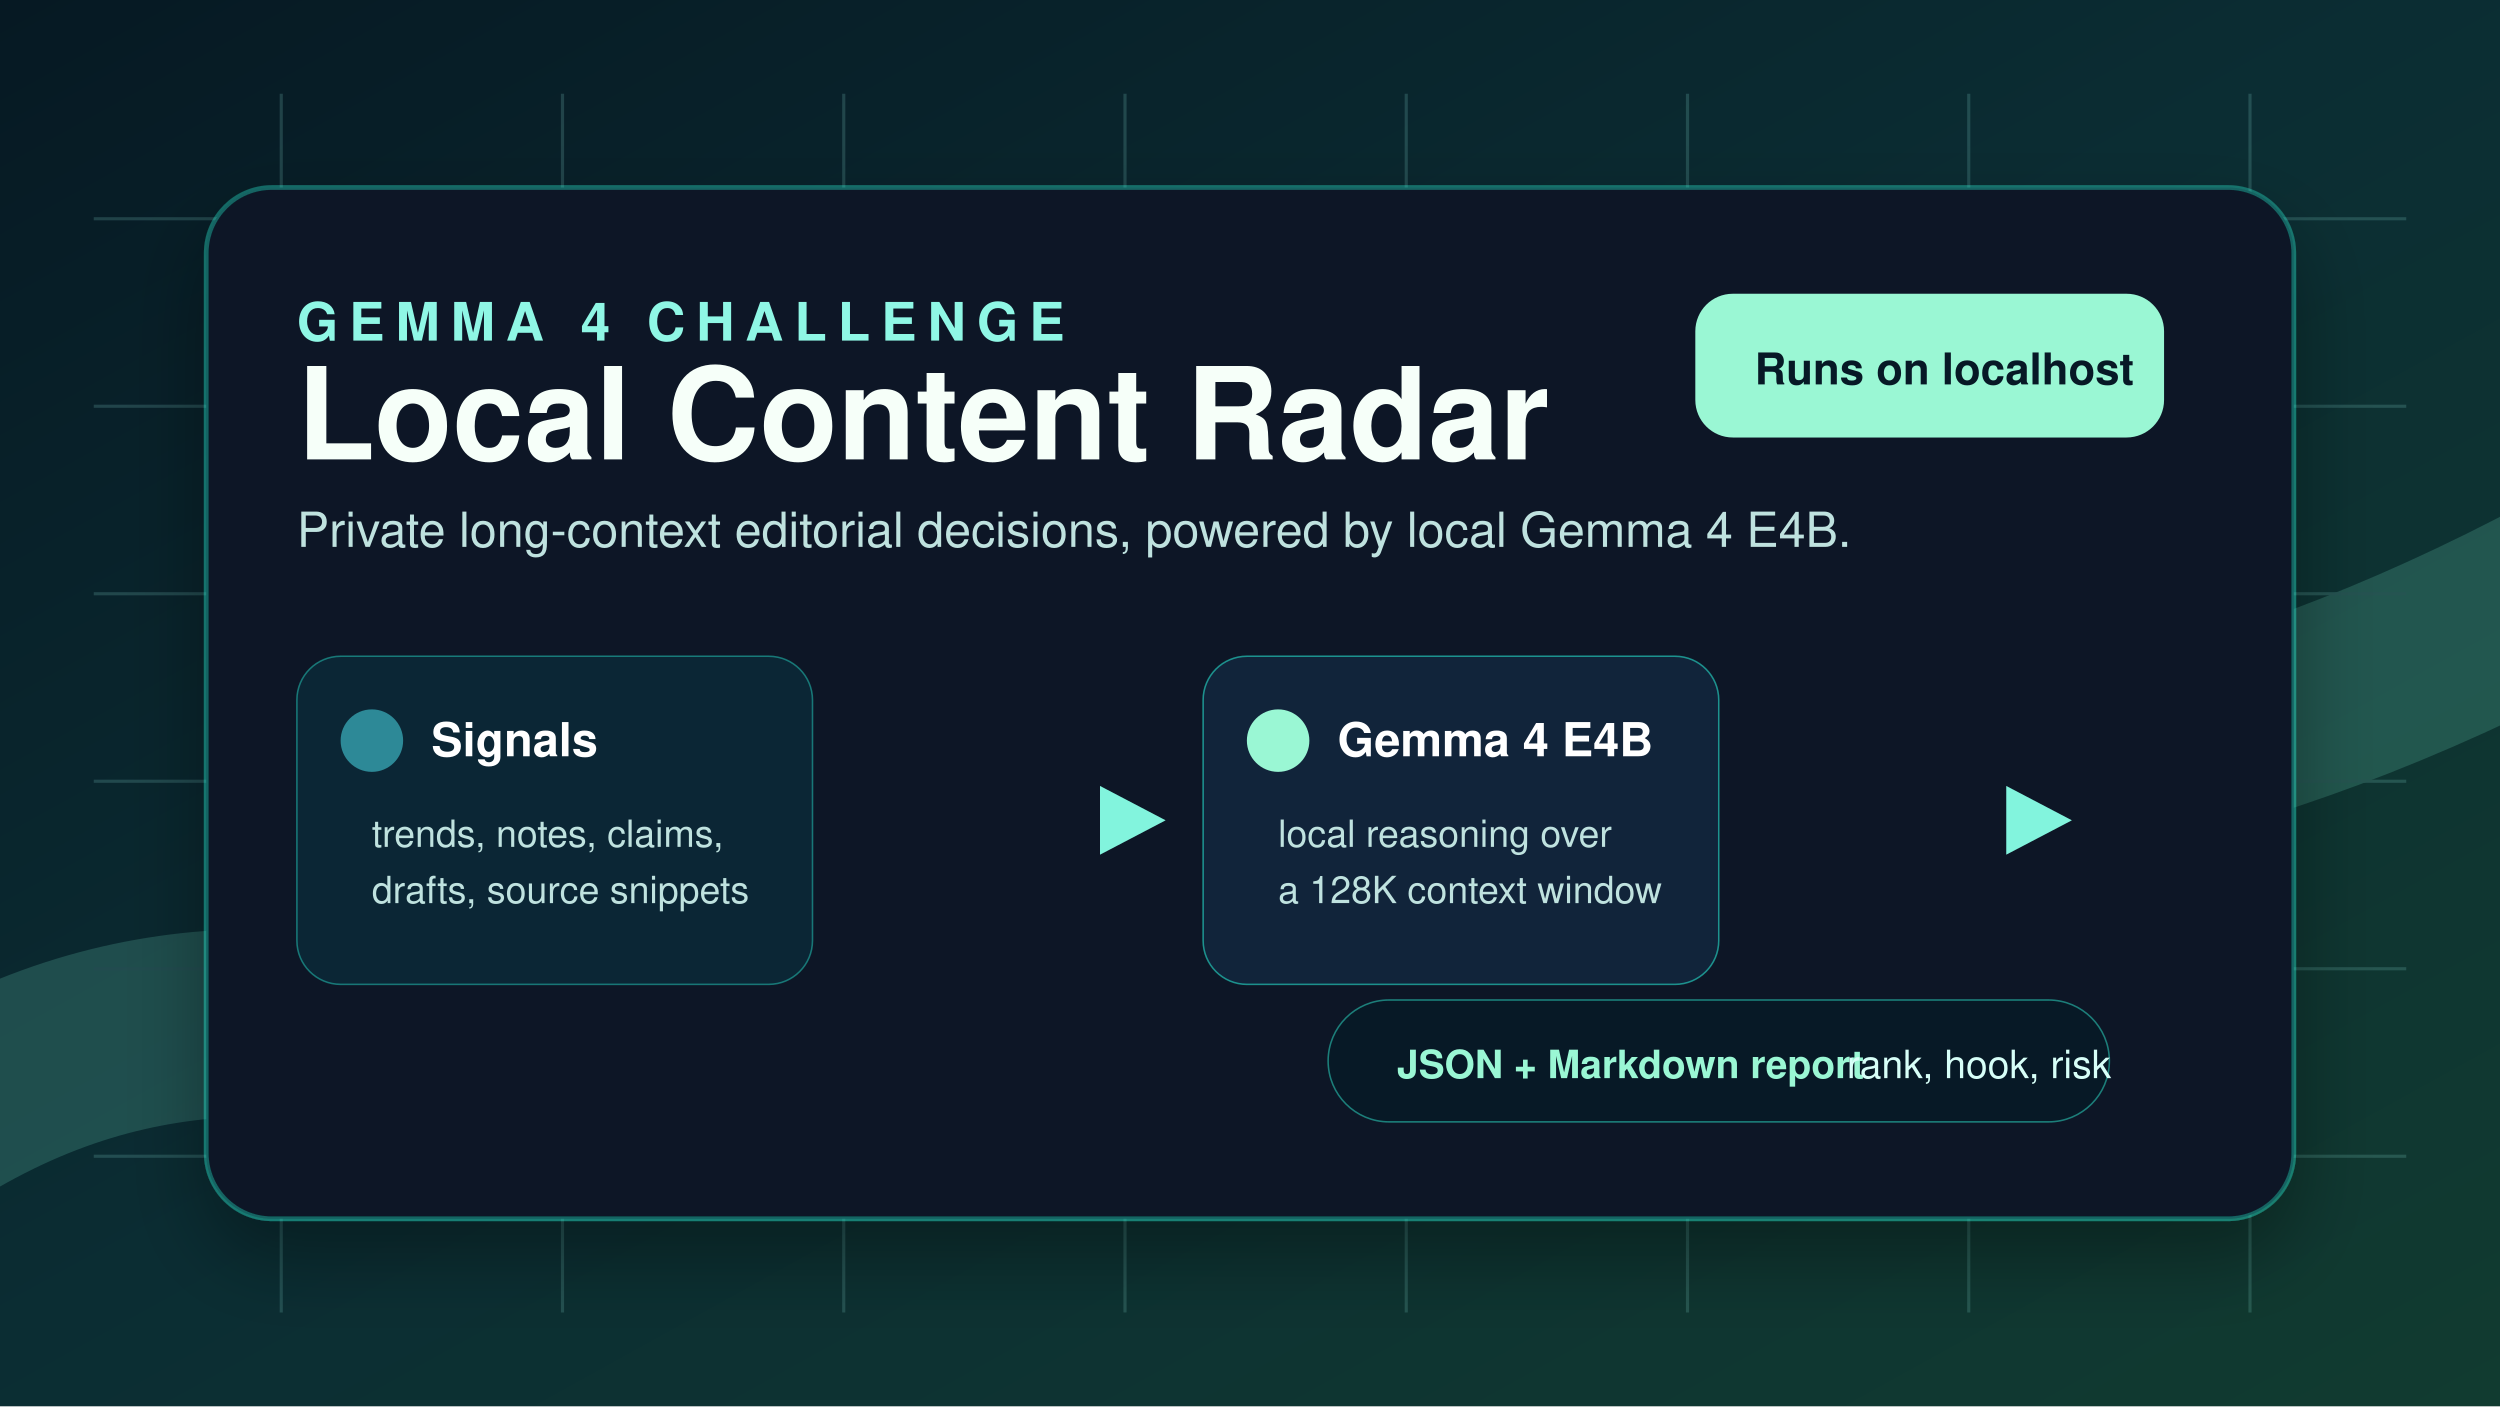
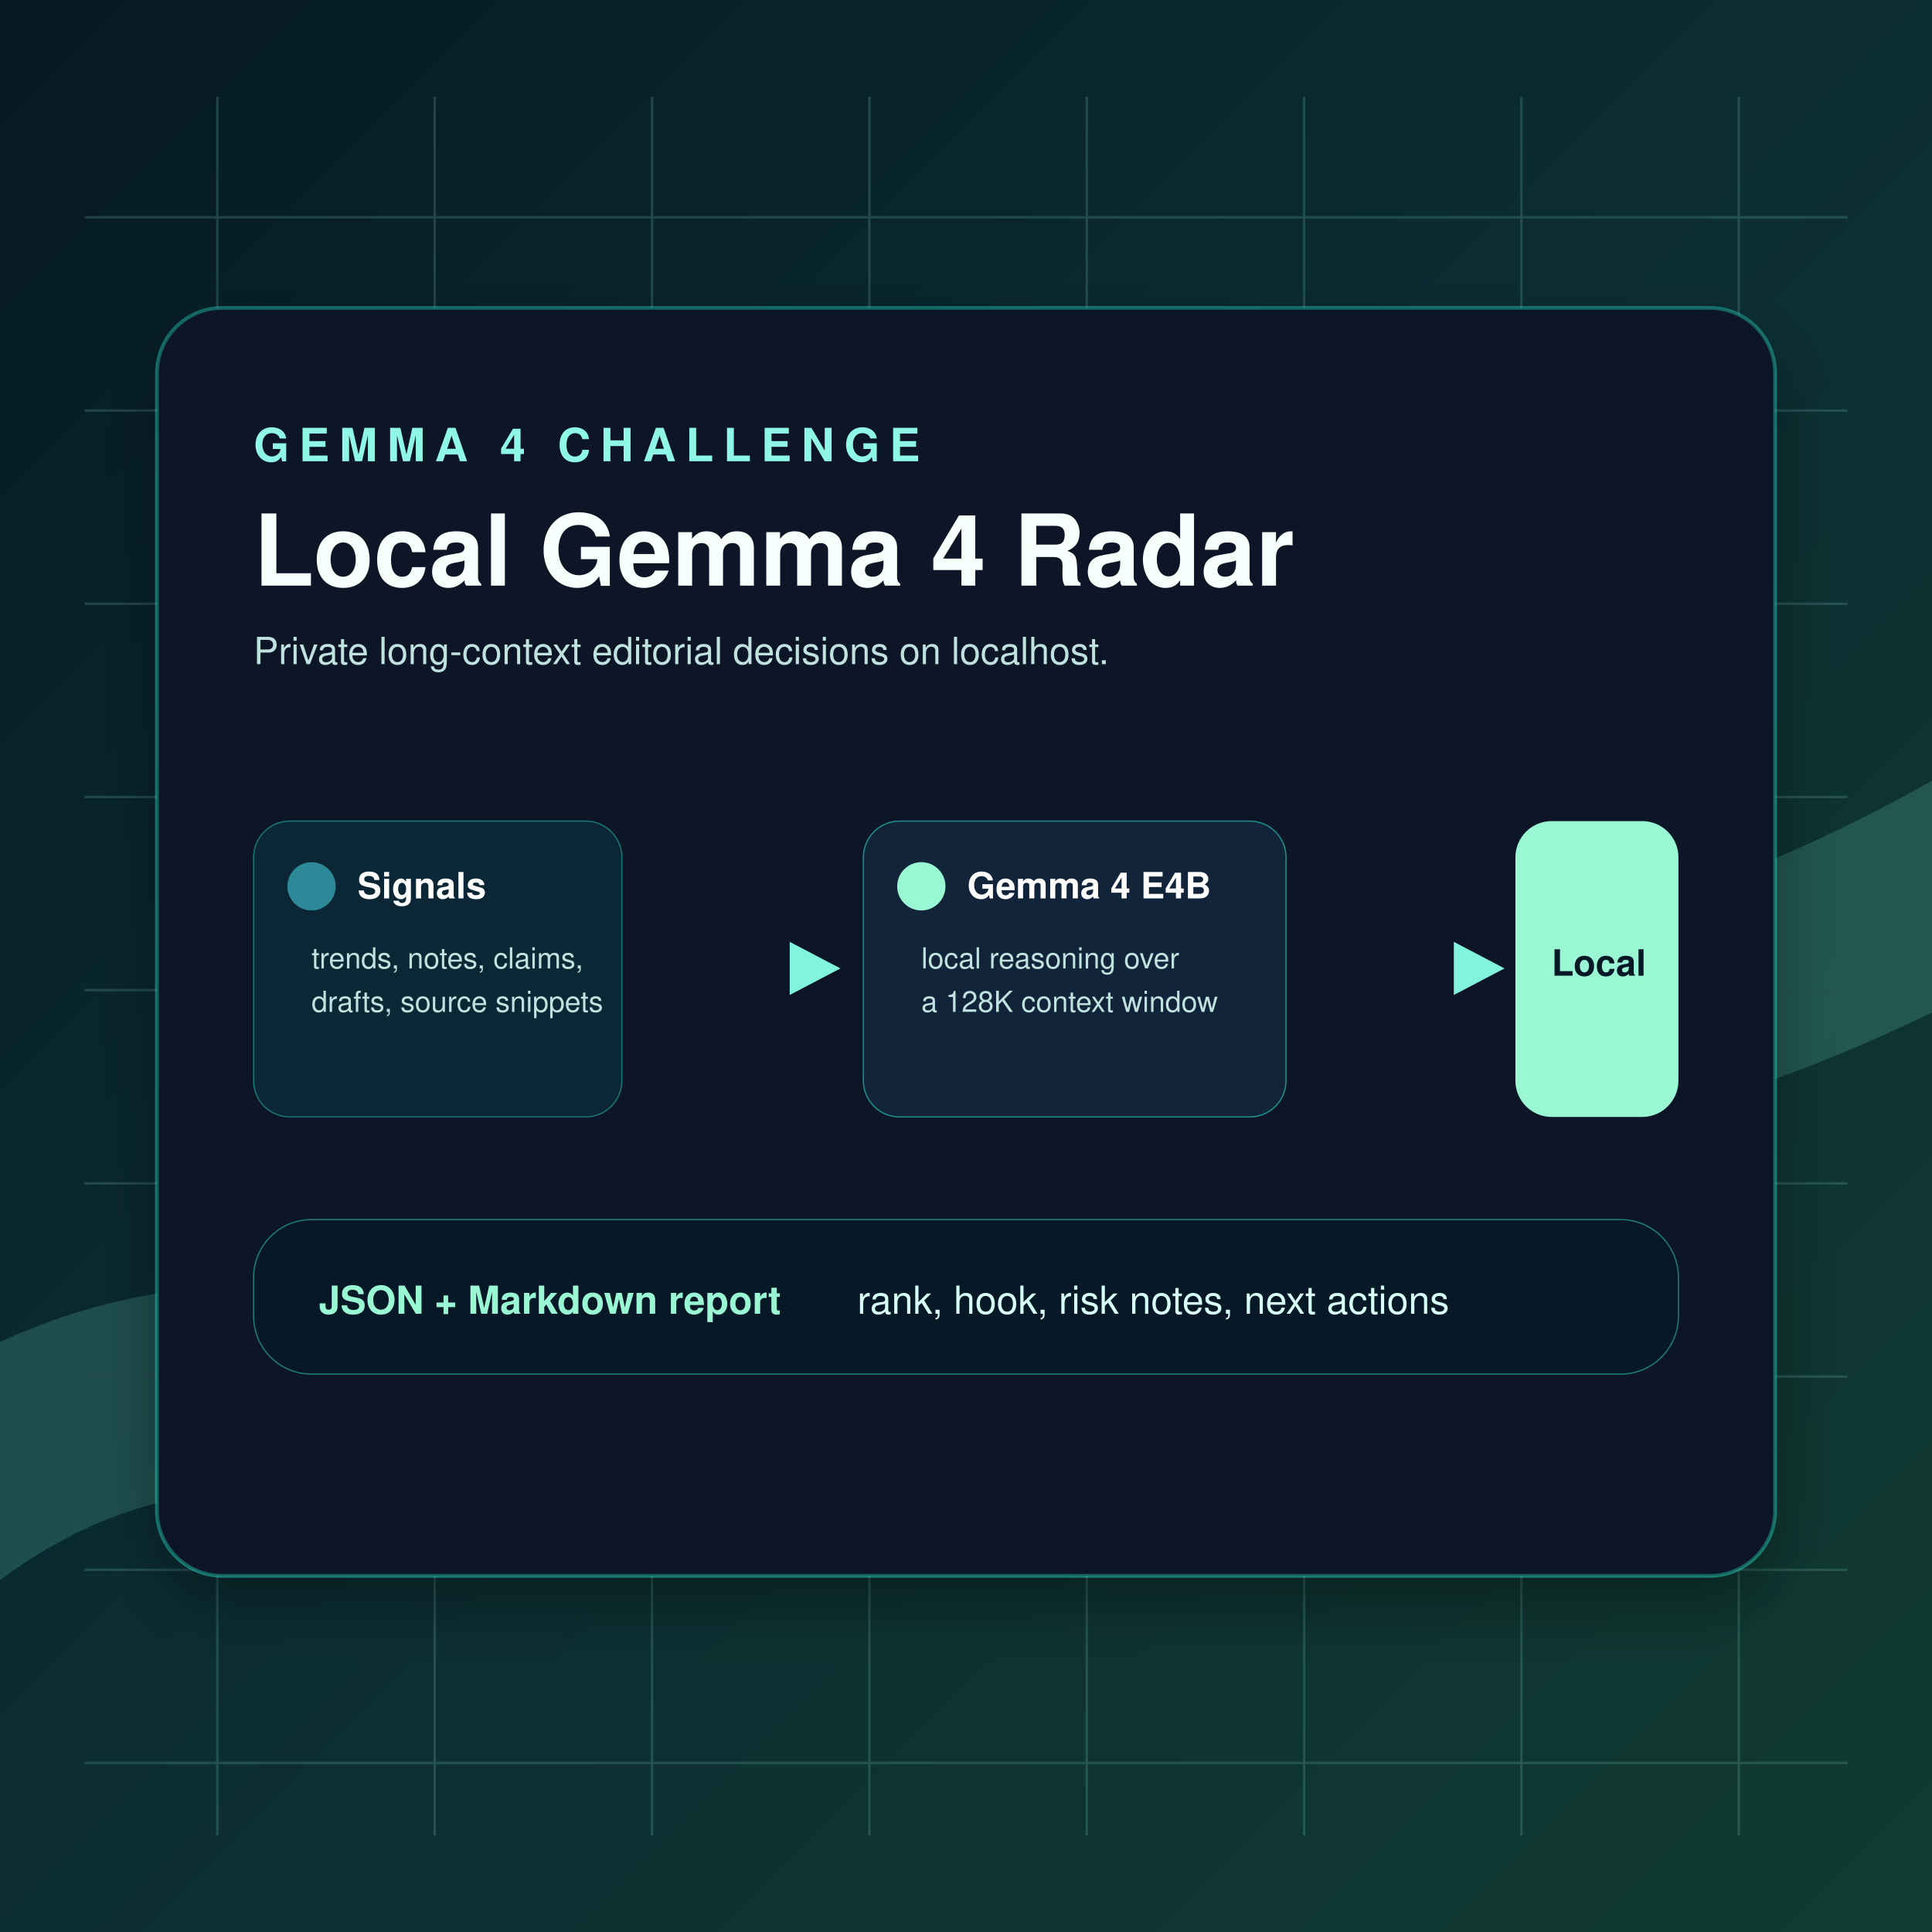
- <svg xmlns="http://www.w3.org/2000/svg" width="1600" height="900" viewBox="0 0 1600 900" role="img" aria-labelledby="title desc">
+ <svg xmlns="http://www.w3.org/2000/svg" width="1600" height="1600" viewBox="0 0 1600 1600" role="img" aria-labelledby="title desc">
  <defs>
    <linearGradient id="bg" x1="0" y1="0" x2="1" y2="1">
      <stop offset="0" stop-color="#061923" />
      <stop offset="0.48" stop-color="#0b2d33" />
      <stop offset="1" stop-color="#113b30" />
    </linearGradient>
    <linearGradient id="mint" x1="0" y1="0" x2="1" y2="1">
      <stop offset="0" stop-color="#9af7d4" />
      <stop offset="1" stop-color="#45d6f1" />
    </linearGradient>
    <filter id="shadow" x="-20%" y="-20%" width="140%" height="140%">
      <feDropShadow dx="0" dy="24" stdDeviation="26" flood-color="#000" flood-opacity="0.35" />
    </filter>
  </defs>
-   <rect width="1600" height="900" fill="url(#bg)" />
+   <rect width="1600" height="1600" fill="url(#bg)" />
  <g opacity="0.18">
-     <path d="M-80 740 C220 520 410 820 760 600 C1030 430 1220 620 1690 350" fill="none" stroke="#7df5d4" stroke-width="120" />
-     <path d="M60 140 H1540 M60 260 H1540 M60 380 H1540 M60 500 H1540 M60 620 H1540 M60 740 H1540" stroke="#8fe8de" stroke-width="2" />
-     <path d="M180 60 V840 M360 60 V840 M540 60 V840 M720 60 V840 M900 60 V840 M1080 60 V840 M1260 60 V840 M1440 60 V840" stroke="#8fe8de" stroke-width="2" />
+     <path d="M-110 1290 C220 980 450 1320 780 1030 C1050 790 1230 980 1710 680" fill="none" stroke="#7df5d4" stroke-width="170" />
+     <path d="M70 180 H1530 M70 340 H1530 M70 500 H1530 M70 660 H1530 M70 820 H1530 M70 980 H1530 M70 1140 H1530 M70 1300 H1530 M70 1460 H1530" stroke="#8fe8de" stroke-width="2" />
+     <path d="M180 80 V1520 M360 80 V1520 M540 80 V1520 M720 80 V1520 M900 80 V1520 M1080 80 V1520 M1260 80 V1520 M1440 80 V1520" stroke="#8fe8de" stroke-width="2" />
  </g>
-   <rect x="132" y="120" width="1336" height="660" rx="42" fill="#071926" stroke="#2ee6ce" stroke-opacity="0.36" stroke-width="3" filter="url(#shadow)" />
-   <text x="190" y="218" fill="#8ff7e5" font-family="Avenir Next, Helvetica, Arial, sans-serif" font-size="34" font-weight="800" letter-spacing="7">GEMMA 4 CHALLENGE</text>
-   <text x="190" y="294" fill="#f6fff9" font-family="Avenir Next, Helvetica, Arial, sans-serif" font-size="82" font-weight="900">Local Content Radar</text>
-   <text x="190" y="350" fill="#bfe2df" font-family="Avenir Next, Helvetica, Arial, sans-serif" font-size="31">Private long-context editorial decisions, powered by local Gemma 4 E4B.</text>
-   <g transform="translate(190 420)">
-     <rect width="330" height="210" rx="28" fill="#0b2635" stroke="#26e6d1" stroke-opacity="0.45" />
+   <rect x="130" y="255" width="1340" height="1050" rx="54" fill="#071926" stroke="#2ee6ce" stroke-opacity="0.36" stroke-width="3" filter="url(#shadow)" />
+   <text x="210" y="382" fill="#8ff7e5" font-family="Avenir Next, Helvetica, Arial, sans-serif" font-size="38" font-weight="800" letter-spacing="8">GEMMA 4 CHALLENGE</text>
+   <text x="210" y="485" fill="#f6fff9" font-family="Avenir Next, Helvetica, Arial, sans-serif" font-size="82" font-weight="900">Local Gemma 4 Radar</text>
+   <text x="210" y="550" fill="#bfe2df" font-family="Avenir Next, Helvetica, Arial, sans-serif" font-size="31">Private long-context editorial decisions on localhost.</text>
+   <g transform="translate(210 680)">
+     <rect width="305" height="245" rx="30" fill="#0b2635" stroke="#26e6d1" stroke-opacity="0.45" />
    <circle cx="48" cy="54" r="20" fill="#49dbe7" opacity="0.55" />
    <text x="86" y="64" fill="#ffffff" font-family="Avenir Next, Helvetica, Arial, sans-serif" font-size="30" font-weight="900">Signals</text>
    <text x="48" y="122" fill="#bfe2df" font-family="Avenir Next, Helvetica, Arial, sans-serif" font-size="24">trends, notes, claims,</text>
    <text x="48" y="158" fill="#bfe2df" font-family="Avenir Next, Helvetica, Arial, sans-serif" font-size="24">drafts, source snippets</text>
  </g>
-   <path d="M550 525 H710" stroke="url(#mint)" stroke-width="8" stroke-linecap="round" />
-   <path d="M704 503 L746 525 L704 547 Z" fill="#82f4dd" />
-   <g transform="translate(770 420)">
-     <rect width="330" height="210" rx="28" fill="#11243a" stroke="#26e6d1" stroke-opacity="0.58" />
+   <path d="M545 802 H660" stroke="url(#mint)" stroke-width="8" stroke-linecap="round" />
+   <path d="M654 780 L696 802 L654 824 Z" fill="#82f4dd" />
+   <g transform="translate(715 680)">
+     <rect width="350" height="245" rx="30" fill="#11243a" stroke="#26e6d1" stroke-opacity="0.58" />
    <circle cx="48" cy="54" r="20" fill="#9af7d4" />
    <text x="86" y="64" fill="#ffffff" font-family="Avenir Next, Helvetica, Arial, sans-serif" font-size="30" font-weight="900">Gemma 4 E4B</text>
    <text x="48" y="122" fill="#bfe2df" font-family="Avenir Next, Helvetica, Arial, sans-serif" font-size="24">local reasoning over</text>
    <text x="48" y="158" fill="#bfe2df" font-family="Avenir Next, Helvetica, Arial, sans-serif" font-size="24">a 128K context window</text>
  </g>
-   <path d="M1130 525 H1290" stroke="url(#mint)" stroke-width="8" stroke-linecap="round" />
-   <path d="M1284 503 L1326 525 L1284 547 Z" fill="#82f4dd" />
-   <g transform="translate(850 640)">
-     <rect width="500" height="78" rx="39" fill="#071926" stroke="#2ee6ce" stroke-opacity="0.5" />
-     <text x="44" y="50" fill="#9af7d4" font-family="Avenir Next, Helvetica, Arial, sans-serif" font-size="25" font-weight="800">JSON + Markdown report</text>
-     <text x="332" y="50" fill="#d7fff8" font-family="Avenir Next, Helvetica, Arial, sans-serif" font-size="25">rank, hook, risk</text>
+   <path d="M1095 802 H1210" stroke="url(#mint)" stroke-width="8" stroke-linecap="round" />
+   <path d="M1204 780 L1246 802 L1204 824 Z" fill="#82f4dd" />
+   <g transform="translate(210 1010)">
+     <rect width="1180" height="128" rx="48" fill="#071926" stroke="#2ee6ce" stroke-opacity="0.5" />
+     <text x="54" y="78" fill="#9af7d4" font-family="Avenir Next, Helvetica, Arial, sans-serif" font-size="32" font-weight="800">JSON + Markdown report</text>
+     <text x="500" y="78" fill="#d7fff8" font-family="Avenir Next, Helvetica, Arial, sans-serif" font-size="32">rank, hook, risk notes, next actions</text>
  </g>
-   <g transform="translate(1085 188)">
-     <rect width="300" height="92" rx="24" fill="#9af7d4" />
-     <text x="38" y="58" fill="#071926" font-family="Avenir Next, Helvetica, Arial, sans-serif" font-size="28" font-weight="900">Runs on localhost</text>
+   <g transform="translate(1255 680)">
+     <rect width="135" height="245" rx="30" fill="#9af7d4" />
+     <text x="30" y="128" fill="#071926" font-family="Avenir Next, Helvetica, Arial, sans-serif" font-size="30" font-weight="900">Local</text>
  </g>
</svg>
